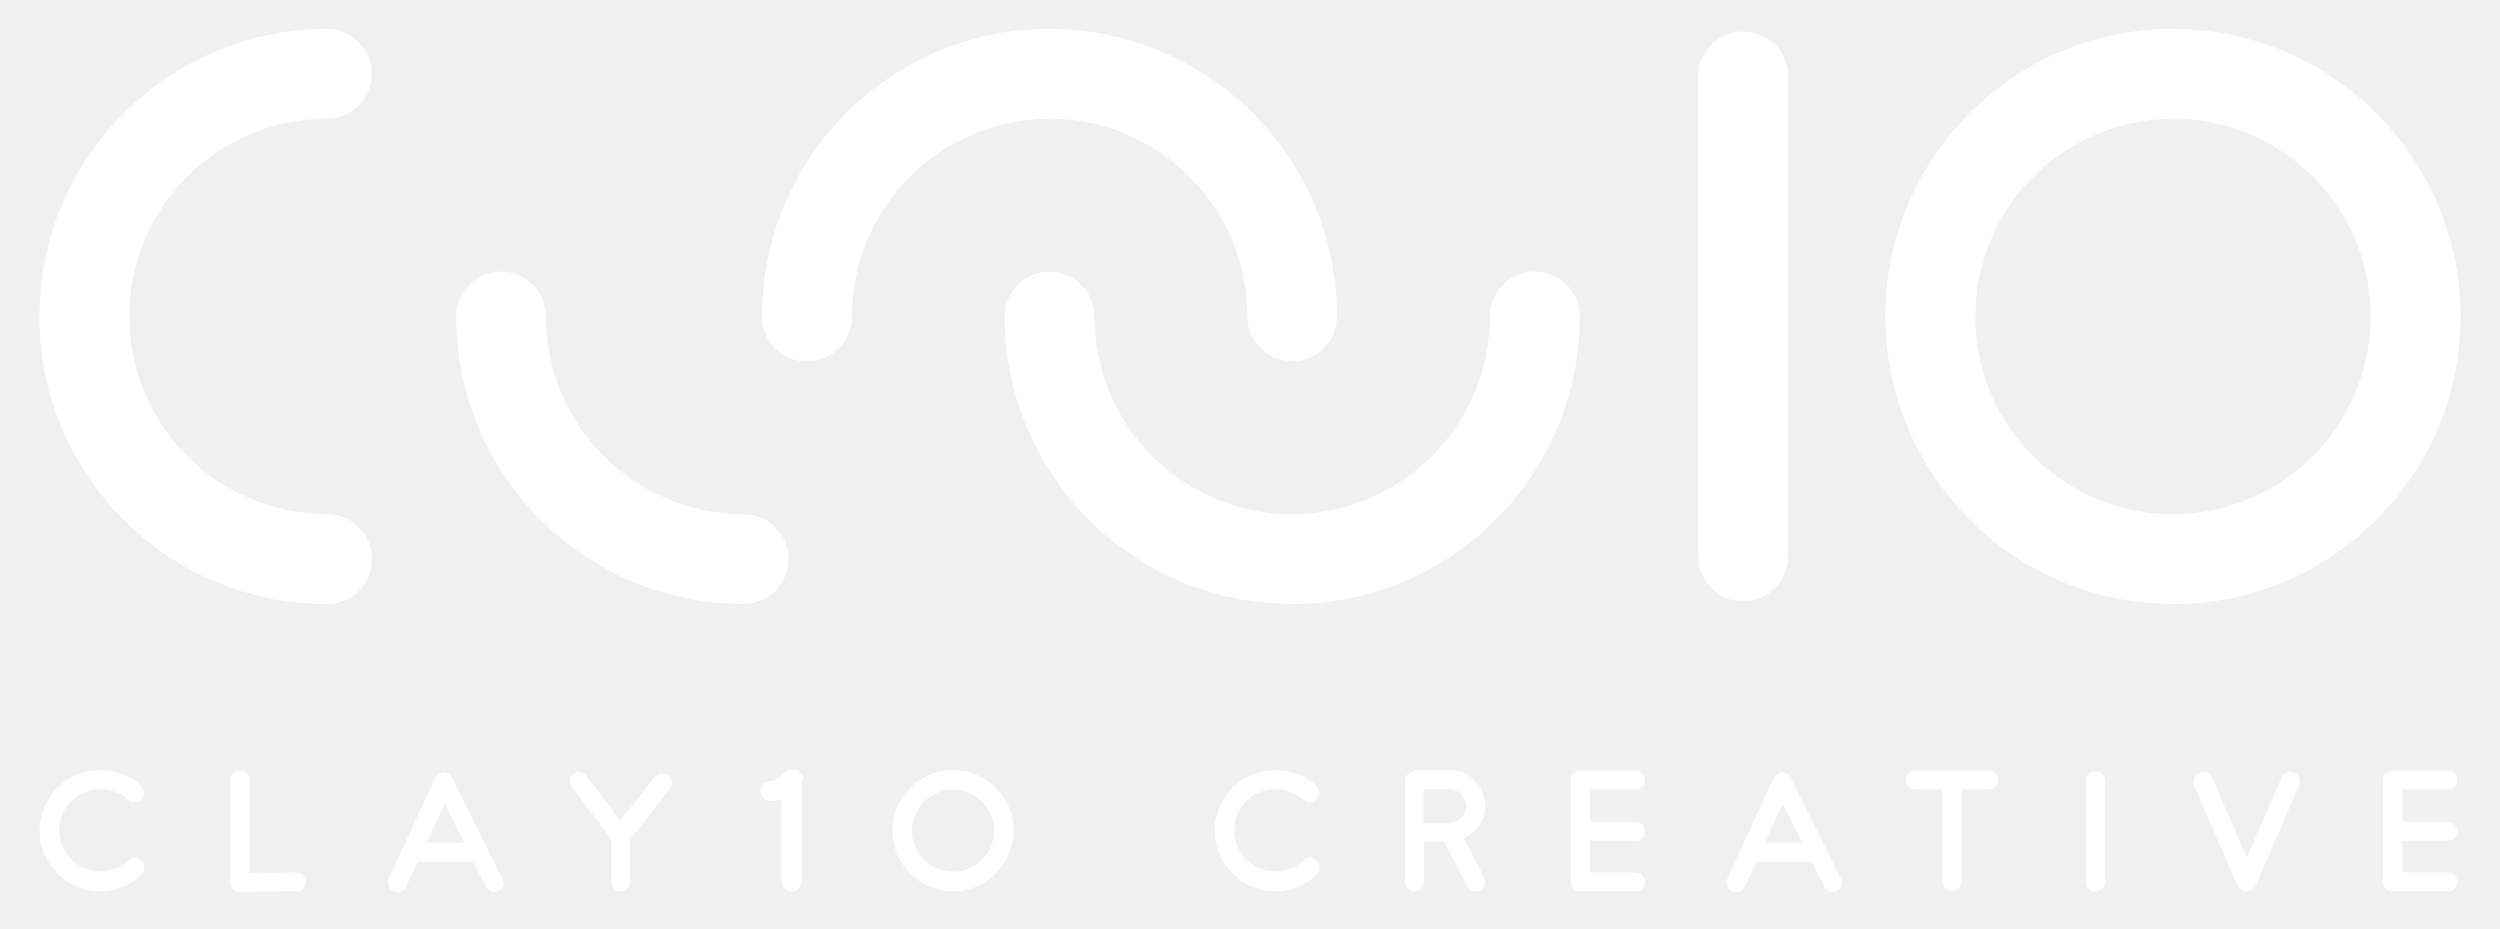
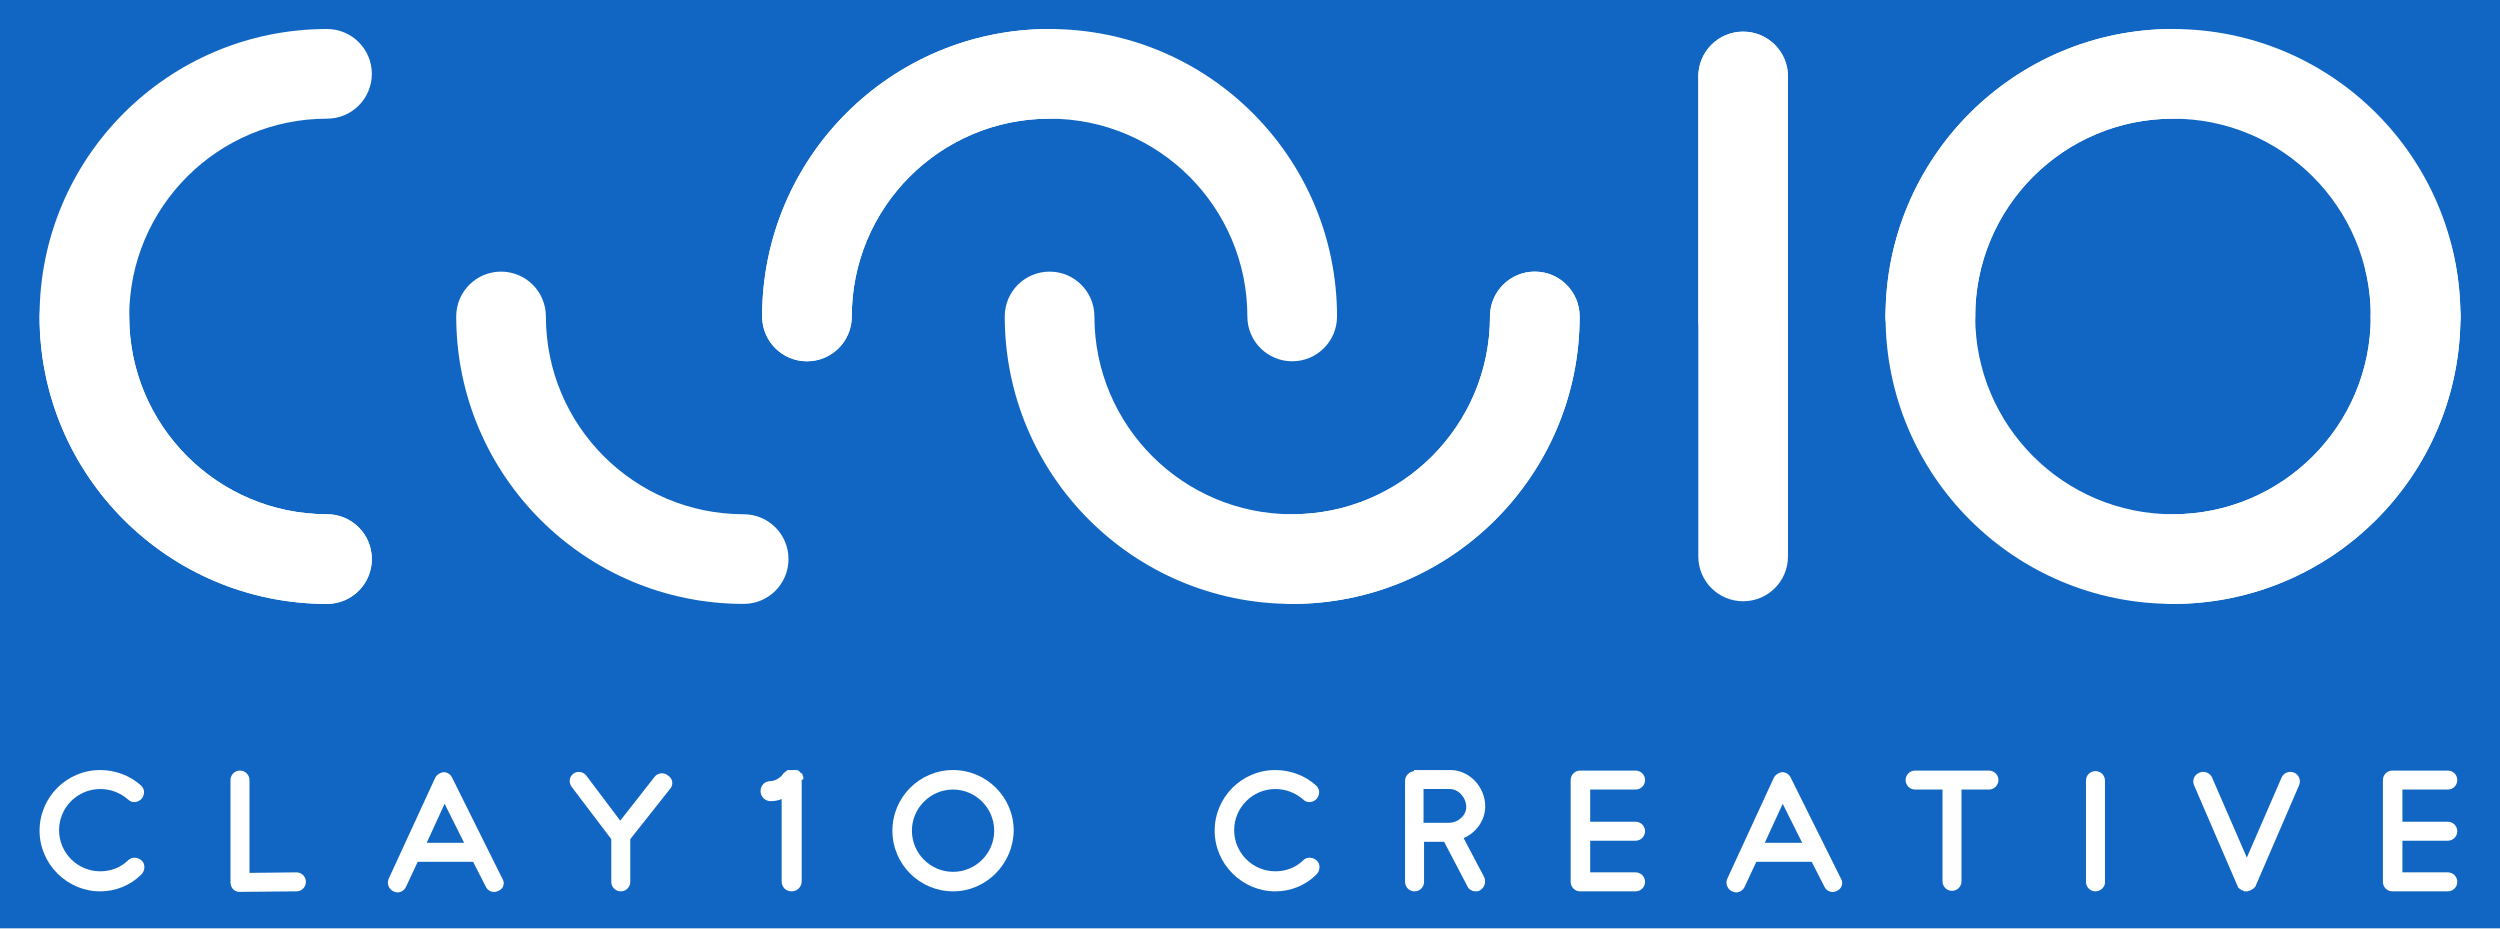
<svg xmlns="http://www.w3.org/2000/svg" version="1.1" x="0px" y="0px" viewBox="0 0 474 176" style="enable-background:new 0 0 474 176;" xml:space="preserve" id="svg254">
  <defs id="defs258" />
  <style type="text/css" id="style163">
	.st0{fill:#FFFFFF;}
</style>
+   <rect style="fill:#1066c2;fill-opacity:1;stroke-width:1.011;stroke:none" id="rect53" width="474" height="176" x="0" y="1.9095836e-14" />
  <g id="Layer_3">
</g>
  <g id="Layer_1" style="fill:#ffffff;fill-opacity:1">
    <g id="g168" style="fill:#ffffff;fill-opacity:1">
      <path class="st0" d="M62,114.5C31.9,114.5,7.5,90.1,7.5,60C7.5,29.9,31.9,5.5,62,5.5c4.7,0,8.5,3.8,8.5,8.5s-3.8,8.5-8.5,8.5    c-20.7,0-37.5,16.8-37.5,37.5S41.3,97.5,62,97.5c4.7,0,8.5,3.8,8.5,8.5S66.7,114.5,62,114.5z" id="path166" style="fill:#ffffff;fill-opacity:1" />
    </g>
    <g id="g172" style="fill:#ffffff;fill-opacity:1">
      <path class="st0" d="M62,114.5C31.9,114.5,7.5,90.1,7.5,60c0-4.7,3.8-8.5,8.5-8.5s8.5,3.8,8.5,8.5c0,20.7,16.8,37.5,37.5,37.5    c4.7,0,8.5,3.8,8.5,8.5S66.7,114.5,62,114.5z" id="path170" style="fill:#ffffff;fill-opacity:1" />
    </g>
    <g id="g176" style="fill:#ffffff;fill-opacity:1">
      <path class="st0" d="M141,114.5c-30.1,0-54.5-24.4-54.5-54.5c0-4.7,3.8-8.5,8.5-8.5s8.5,3.8,8.5,8.5c0,20.7,16.8,37.5,37.5,37.5    c4.7,0,8.5,3.8,8.5,8.5S145.7,114.5,141,114.5z" id="path174" style="fill:#ffffff;fill-opacity:1" />
    </g>
    <g id="g180" style="fill:#ffffff;fill-opacity:1">
      <path class="st0" d="M245,68.5c-4.7,0-8.5-3.8-8.5-8.5c0-20.7-16.8-37.5-37.5-37.5S161.5,39.3,161.5,60c0,4.7-3.8,8.5-8.5,8.5    s-8.5-3.8-8.5-8.5c0-30.1,24.4-54.5,54.5-54.5c30.1,0,54.5,24.4,54.5,54.5C253.5,64.7,249.7,68.5,245,68.5z" id="path178" style="fill:#ffffff;fill-opacity:1" />
    </g>
    <g id="g184" style="fill:#ffffff;fill-opacity:1">
      <path class="st0" d="M153,68.5c-4.7,0-8.5-3.8-8.5-8.5c0-30.1,24.4-54.5,54.5-54.5c4.7,0,8.5,3.8,8.5,8.5s-3.8,8.5-8.5,8.5    c-20.7,0-37.5,16.8-37.5,37.5C161.5,64.7,157.7,68.5,153,68.5z" id="path182" style="fill:#ffffff;fill-opacity:1" />
    </g>
    <g id="g188" style="fill:#ffffff;fill-opacity:1">
      <path class="st0" d="M245,114.5c-30.1,0-54.5-24.4-54.5-54.5c0-4.7,3.8-8.5,8.5-8.5s8.5,3.8,8.5,8.5c0,20.7,16.8,37.5,37.5,37.5    s37.5-16.8,37.5-37.5c0-4.7,3.8-8.5,8.5-8.5s8.5,3.8,8.5,8.5C299.5,90.1,275.1,114.5,245,114.5z" id="path186" style="fill:#ffffff;fill-opacity:1" />
    </g>
    <g id="g192" style="fill:#ffffff;fill-opacity:1">
      <path class="st0" d="M245,114.5c-4.7,0-8.5-3.8-8.5-8.5s3.8-8.5,8.5-8.5c20.7,0,37.5-16.8,37.5-37.5c0-4.7,3.8-8.5,8.5-8.5    s8.5,3.8,8.5,8.5C299.5,90.1,275.1,114.5,245,114.5z" id="path190" style="fill:#ffffff;fill-opacity:1" />
    </g>
    <g id="g196" style="fill:#ffffff;fill-opacity:1">
      <path class="st0" d="M458,68.5c-4.7,0-8.5-3.8-8.5-8.5c0-20.7-16.8-37.5-37.5-37.5S374.5,39.3,374.5,60c0,4.7-3.8,8.5-8.5,8.5    s-8.5-3.8-8.5-8.5c0-30.1,24.4-54.5,54.5-54.5s54.5,24.4,54.5,54.5C466.5,64.7,462.7,68.5,458,68.5z" id="path194" style="fill:#ffffff;fill-opacity:1" />
    </g>
    <g id="g200" style="fill:#ffffff;fill-opacity:1">
      <path class="st0" d="M366,68.5c-4.7,0-8.5-3.8-8.5-8.5c0-30.1,24.4-54.5,54.5-54.5c4.7,0,8.5,3.8,8.5,8.5s-3.8,8.5-8.5,8.5    c-20.7,0-37.5,16.8-37.5,37.5C374.5,64.7,370.7,68.5,366,68.5z" id="path198" style="fill:#ffffff;fill-opacity:1" />
    </g>
    <g id="g204" style="fill:#ffffff;fill-opacity:1">
      <path class="st0" d="M412,114.5c-30.1,0-54.5-24.4-54.5-54.5c0-4.7,3.8-8.5,8.5-8.5s8.5,3.8,8.5,8.5c0,20.7,16.8,37.5,37.5,37.5    s37.5-16.8,37.5-37.5c0-4.7,3.8-8.5,8.5-8.5s8.5,3.8,8.5,8.5C466.5,90.1,442.1,114.5,412,114.5z" id="path202" style="fill:#ffffff;fill-opacity:1" />
    </g>
    <g id="g208" style="fill:#ffffff;fill-opacity:1">
      <path class="st0" d="M412,114.5c-4.7,0-8.5-3.8-8.5-8.5s3.8-8.5,8.5-8.5c20.7,0,37.5-16.8,37.5-37.5c0-4.7,3.8-8.5,8.5-8.5    s8.5,3.8,8.5,8.5C466.5,90.1,442.1,114.5,412,114.5z" id="path206" style="fill:#ffffff;fill-opacity:1" />
    </g>
    <g id="g212" style="fill:#ffffff;fill-opacity:1">
      <path class="st0" d="M330.5,114c-4.7,0-8.5-3.8-8.5-8.5v-91c0-4.7,3.8-8.5,8.5-8.5s8.5,3.8,8.5,8.5v91    C339,110.2,335.2,114,330.5,114z" id="path210" style="fill:#ffffff;fill-opacity:1" />
    </g>
    <g id="g216" style="fill:#ffffff;fill-opacity:1">
      <path class="st0" d="M330.5,69c-4.7,0-8.5-3.8-8.5-8.5v-46c0-4.7,3.8-8.5,8.5-8.5s8.5,3.8,8.5,8.5v46C339,65.2,335.2,69,330.5,69z    " id="path214" style="fill:#ffffff;fill-opacity:1" />
    </g>
    <g id="g220" style="fill:#ffffff;fill-opacity:1">
      <path class="st0" d="M458,68.5c-4.7,0-8.5-3.8-8.5-8.5c0-3-0.3-5.9-1-8.7c-1.1-4.6,1.7-9.2,6.3-10.2c4.6-1.1,9.2,1.7,10.2,6.3    c1,4.1,1.5,8.4,1.5,12.7C466.5,64.7,462.7,68.5,458,68.5z" id="path218" style="fill:#ffffff;fill-opacity:1" />
    </g>
  </g>
  <g id="Layer_2" style="fill:#ffffff;fill-opacity:1">
    <g id="g251" style="fill:#ffffff;fill-opacity:1">
      <path class="st0" d="M19,169c-6.3,0-11.5-5.2-11.5-11.5s5.1-11.5,11.5-11.5c2.8,0,5.6,1,7.7,2.9c0.8,0.7,0.8,1.8,0.1,2.6    c-0.7,0.7-1.8,0.8-2.5,0.1c-1.5-1.3-3.3-2-5.3-2c-4.3,0-7.8,3.5-7.8,7.8s3.5,7.8,7.8,7.8c2,0,3.9-0.7,5.3-2.1    c0.7-0.7,1.9-0.6,2.6,0.1c0.7,0.7,0.6,1.9-0.1,2.6C24.7,167.9,21.9,169,19,169z" id="path223" style="fill:#ffffff;fill-opacity:1" />
      <path class="st0" d="M45.4,169.1c-0.5,0-0.9-0.2-1.2-0.5c-0.3-0.3-0.5-0.8-0.5-1.3v-19.4c0-1,0.8-1.8,1.8-1.8c1,0,1.8,0.8,1.8,1.8    v17.6l8.9-0.1h0c1,0,1.8,0.8,1.8,1.8c0,1-0.8,1.8-1.8,1.8L45.4,169.1L45.4,169.1z" id="path225" style="fill:#ffffff;fill-opacity:1" />
      <path class="st0" d="M94.5,168.9c-0.9,0.5-2,0.1-2.4-0.8l-2.4-4.7h0H79.4c-0.1,0-0.2,0-0.2,0l-2.2,4.7c-0.3,0.7-1,1.1-1.6,1.1    c-0.3,0-0.5-0.1-0.8-0.2c-0.9-0.4-1.3-1.5-0.9-2.4l8.8-19.1c0.3-0.6,0.9-1,1.6-1.1h0c0.7,0,1.3,0.4,1.6,1l9.5,19.1    C95.8,167.4,95.5,168.5,94.5,168.9z M88,159.8l-3.7-7.4l-3.4,7.4H88z" id="path227" style="fill:#ffffff;fill-opacity:1" />
      <path class="st0" d="M127.1,149.5l-7.6,9.6v8.1c0,1-0.8,1.8-1.8,1.8s-1.8-0.8-1.8-1.8v-8.1l-7.5-9.9c-0.6-0.8-0.5-1.9,0.3-2.5    c0.8-0.6,1.9-0.4,2.5,0.4l6.4,8.5l6.5-8.3c0.6-0.8,1.8-0.9,2.5-0.3C127.6,147.6,127.7,148.8,127.1,149.5z" id="path229" style="fill:#ffffff;fill-opacity:1" />
      <path class="st0" d="M152,147.9v19.2c0,1-0.8,1.9-1.9,1.9s-1.9-0.8-1.9-1.9v-15.6c-0.7,0.3-1.4,0.4-2.1,0.4c-1,0-1.9-0.8-1.9-1.9    s0.8-1.9,1.9-1.9c0.7,0,1.8-0.5,2.4-1.4c0,0,0,0,0,0c0,0,0-0.1,0.1-0.1c0,0,0-0.1,0.1-0.1l0.1-0.1c0,0,0,0,0.1-0.1c0,0,0,0,0.1,0    c0,0,0.1-0.1,0.1-0.1l0.1-0.1c0,0,0.1,0,0.1-0.1c0,0,0.1,0,0.1,0c0,0,0,0,0.1,0c0,0,0.1,0,0.1,0c0,0,0.1,0,0.1,0c0,0,0.1,0,0.1,0    s0.1,0,0.1,0h0.1c0,0,0.1,0,0.1,0h0.1c0.1,0,0.1,0,0.1,0h0h0h0.1c0,0,0.1,0,0.1,0s0.1,0,0.1,0h0.1c0,0,0.1,0,0.1,0s0.1,0,0.1,0    s0.1,0,0.1,0c0,0,0.1,0,0.1,0s0.1,0,0.1,0l0.1,0.1c0,0,0,0,0.1,0c0,0,0.1,0.1,0.1,0.1c0,0,0,0,0,0c0,0,0,0,0,0l0.1,0.1    c0,0,0,0,0.1,0.1l0.1,0.1c0,0,0,0.1,0.1,0.1c0,0,0,0,0.1,0c0,0,0,0.1,0.1,0.1c0,0,0,0.1,0,0.1l0.1,0.1c0,0,0,0.1,0,0.1    c0,0,0,0.1,0,0.1l0.1,0.1c0,0,0,0,0,0.1v0.1c0,0,0,0.1,0,0.1s0,0.1,0,0.1v0.1c0,0,0,0.1,0,0.1S152,147.8,152,147.9L152,147.9z" id="path231" style="fill:#ffffff;fill-opacity:1" />
      <path class="st0" d="M180.7,169c-6.3,0-11.5-5.1-11.5-11.5c0-6.3,5.1-11.5,11.5-11.5c6.3,0,11.5,5.1,11.5,11.5    C192.1,163.8,187,169,180.7,169z M180.7,149.7c-4.3,0-7.8,3.5-7.8,7.8c0,4.3,3.5,7.8,7.8,7.8c4.3,0,7.8-3.5,7.8-7.8    C188.5,153.2,185,149.7,180.7,149.7z" id="path233" style="fill:#ffffff;fill-opacity:1" />
      <path class="st0" d="M241.8,169c-6.3,0-11.5-5.2-11.5-11.5s5.1-11.5,11.5-11.5c2.8,0,5.6,1,7.7,2.9c0.8,0.7,0.8,1.8,0.1,2.6    c-0.7,0.7-1.8,0.8-2.5,0.1c-1.5-1.3-3.3-2-5.3-2c-4.3,0-7.8,3.5-7.8,7.8s3.5,7.8,7.8,7.8c2,0,3.9-0.7,5.3-2.1    c0.7-0.7,1.9-0.6,2.6,0.1c0.7,0.7,0.6,1.9-0.1,2.6C247.5,167.9,244.7,169,241.8,169z" id="path235" style="fill:#ffffff;fill-opacity:1" />
      <path class="st0" d="M280.6,168.8c-0.3,0.2-0.5,0.2-0.8,0.2c-0.6,0-1.3-0.3-1.6-1l-4.4-8.4h-3.8v7.6c0,1-0.8,1.8-1.8,1.8    c-1,0-1.8-0.8-1.8-1.8V148c0-0.9,0.8-1.7,1.7-1.8v-0.2h6.9c3.6,0,6.6,3.2,6.6,6.9c0,2.6-1.7,5-4.1,6l3.9,7.4    C281.8,167.2,281.5,168.3,280.6,168.8z M269.9,156h4.8c1.8,0,3.3-1.4,3.3-3c0-1.8-1.5-3.4-3.1-3.4h-5V156z" id="path237" style="fill:#ffffff;fill-opacity:1" />
      <path class="st0" d="M301.5,159.4v6h8.6c1,0,1.8,0.8,1.8,1.8s-0.8,1.8-1.8,1.8h-10.5c-1,0-1.8-0.8-1.8-1.8v-19.3    c0-1,0.8-1.8,1.8-1.8h10.5c1,0,1.8,0.8,1.8,1.8s-0.8,1.8-1.8,1.8h-8.6v6.1h8.6c1,0,1.8,0.8,1.8,1.8c0,1-0.8,1.8-1.8,1.8H301.5z" id="path239" style="fill:#ffffff;fill-opacity:1" />
      <path class="st0" d="M348.3,168.9c-0.9,0.5-2,0.1-2.4-0.8l-2.4-4.7h0h-10.3c-0.1,0-0.2,0-0.2,0l-2.2,4.7c-0.3,0.7-1,1.1-1.6,1.1    c-0.3,0-0.5-0.1-0.8-0.2c-0.9-0.4-1.3-1.5-0.9-2.4l8.8-19.1c0.3-0.6,0.9-1,1.6-1.1h0c0.7,0,1.3,0.4,1.6,1l9.5,19.1    C349.6,167.4,349.2,168.5,348.3,168.9z M341.7,159.8l-3.7-7.4l-3.4,7.4H341.7z" id="path241" style="fill:#ffffff;fill-opacity:1" />
      <path class="st0" d="M378.9,147.9c0,1-0.8,1.8-1.8,1.8h-5.2v17.4c0,1-0.8,1.8-1.8,1.8c-1,0-1.8-0.8-1.8-1.8v-17.4h-5.2    c-1,0-1.8-0.8-1.8-1.8c0-1,0.8-1.8,1.8-1.8h14C378.1,146.1,378.9,146.9,378.9,147.9z" id="path243" style="fill:#ffffff;fill-opacity:1" />
      <path class="st0" d="M397.3,169c-1,0-1.8-0.8-1.8-1.8v-19.2c0-1,0.8-1.8,1.8-1.8c1,0,1.8,0.8,1.8,1.8v19.2    C399.2,168.1,398.3,169,397.3,169z" id="path245" style="fill:#ffffff;fill-opacity:1" />
      <path class="st0" d="M435.9,148.9l-8.2,19v0c0,0.1-0.1,0.2-0.1,0.2v0c0,0.1-0.1,0.1-0.2,0.2c0,0,0,0,0,0c0,0.1-0.1,0.1-0.2,0.2v0    c-0.1,0.1-0.1,0.1-0.2,0.1c0,0-0.1,0-0.1,0.1c-0.1,0-0.1,0.1-0.2,0.1c0,0,0,0,0,0l0,0c-0.1,0-0.1,0-0.2,0.1h-0.1    c-0.1,0-0.1,0-0.2,0.1h-0.1c-0.1,0-0.2,0-0.2,0l-0.2,0c0,0-0.1,0-0.1,0c-0.1,0-0.2,0-0.2-0.1h0c-0.1,0-0.1,0-0.2-0.1v0    c0,0,0,0-0.1,0c-0.1,0-0.1,0-0.2-0.1l-0.1-0.1c-0.1,0-0.1-0.1-0.2-0.1l0,0c0,0-0.1-0.1-0.2-0.2c0,0,0,0,0,0    c-0.1-0.1-0.1-0.1-0.1-0.2l0,0c0-0.1-0.1-0.2-0.1-0.2c0,0,0,0,0,0l-8.2-19c-0.4-0.9,0-2,1-2.4c0.9-0.4,2,0,2.4,0.9l6.6,15.2    l6.6-15.2c0.4-0.9,1.5-1.3,2.4-0.9C435.9,146.9,436.3,148,435.9,148.9z" id="path247" style="fill:#ffffff;fill-opacity:1" />
      <path class="st0" d="M455.5,159.4v6h8.6c1,0,1.8,0.8,1.8,1.8s-0.8,1.8-1.8,1.8h-10.5c-1,0-1.8-0.8-1.8-1.8v-19.3    c0-1,0.8-1.8,1.8-1.8h10.5c1,0,1.8,0.8,1.8,1.8s-0.8,1.8-1.8,1.8h-8.6v6.1h8.6c1,0,1.8,0.8,1.8,1.8c0,1-0.8,1.8-1.8,1.8H455.5z" id="path249" style="fill:#ffffff;fill-opacity:1" />
    </g>
  </g>
</svg>
